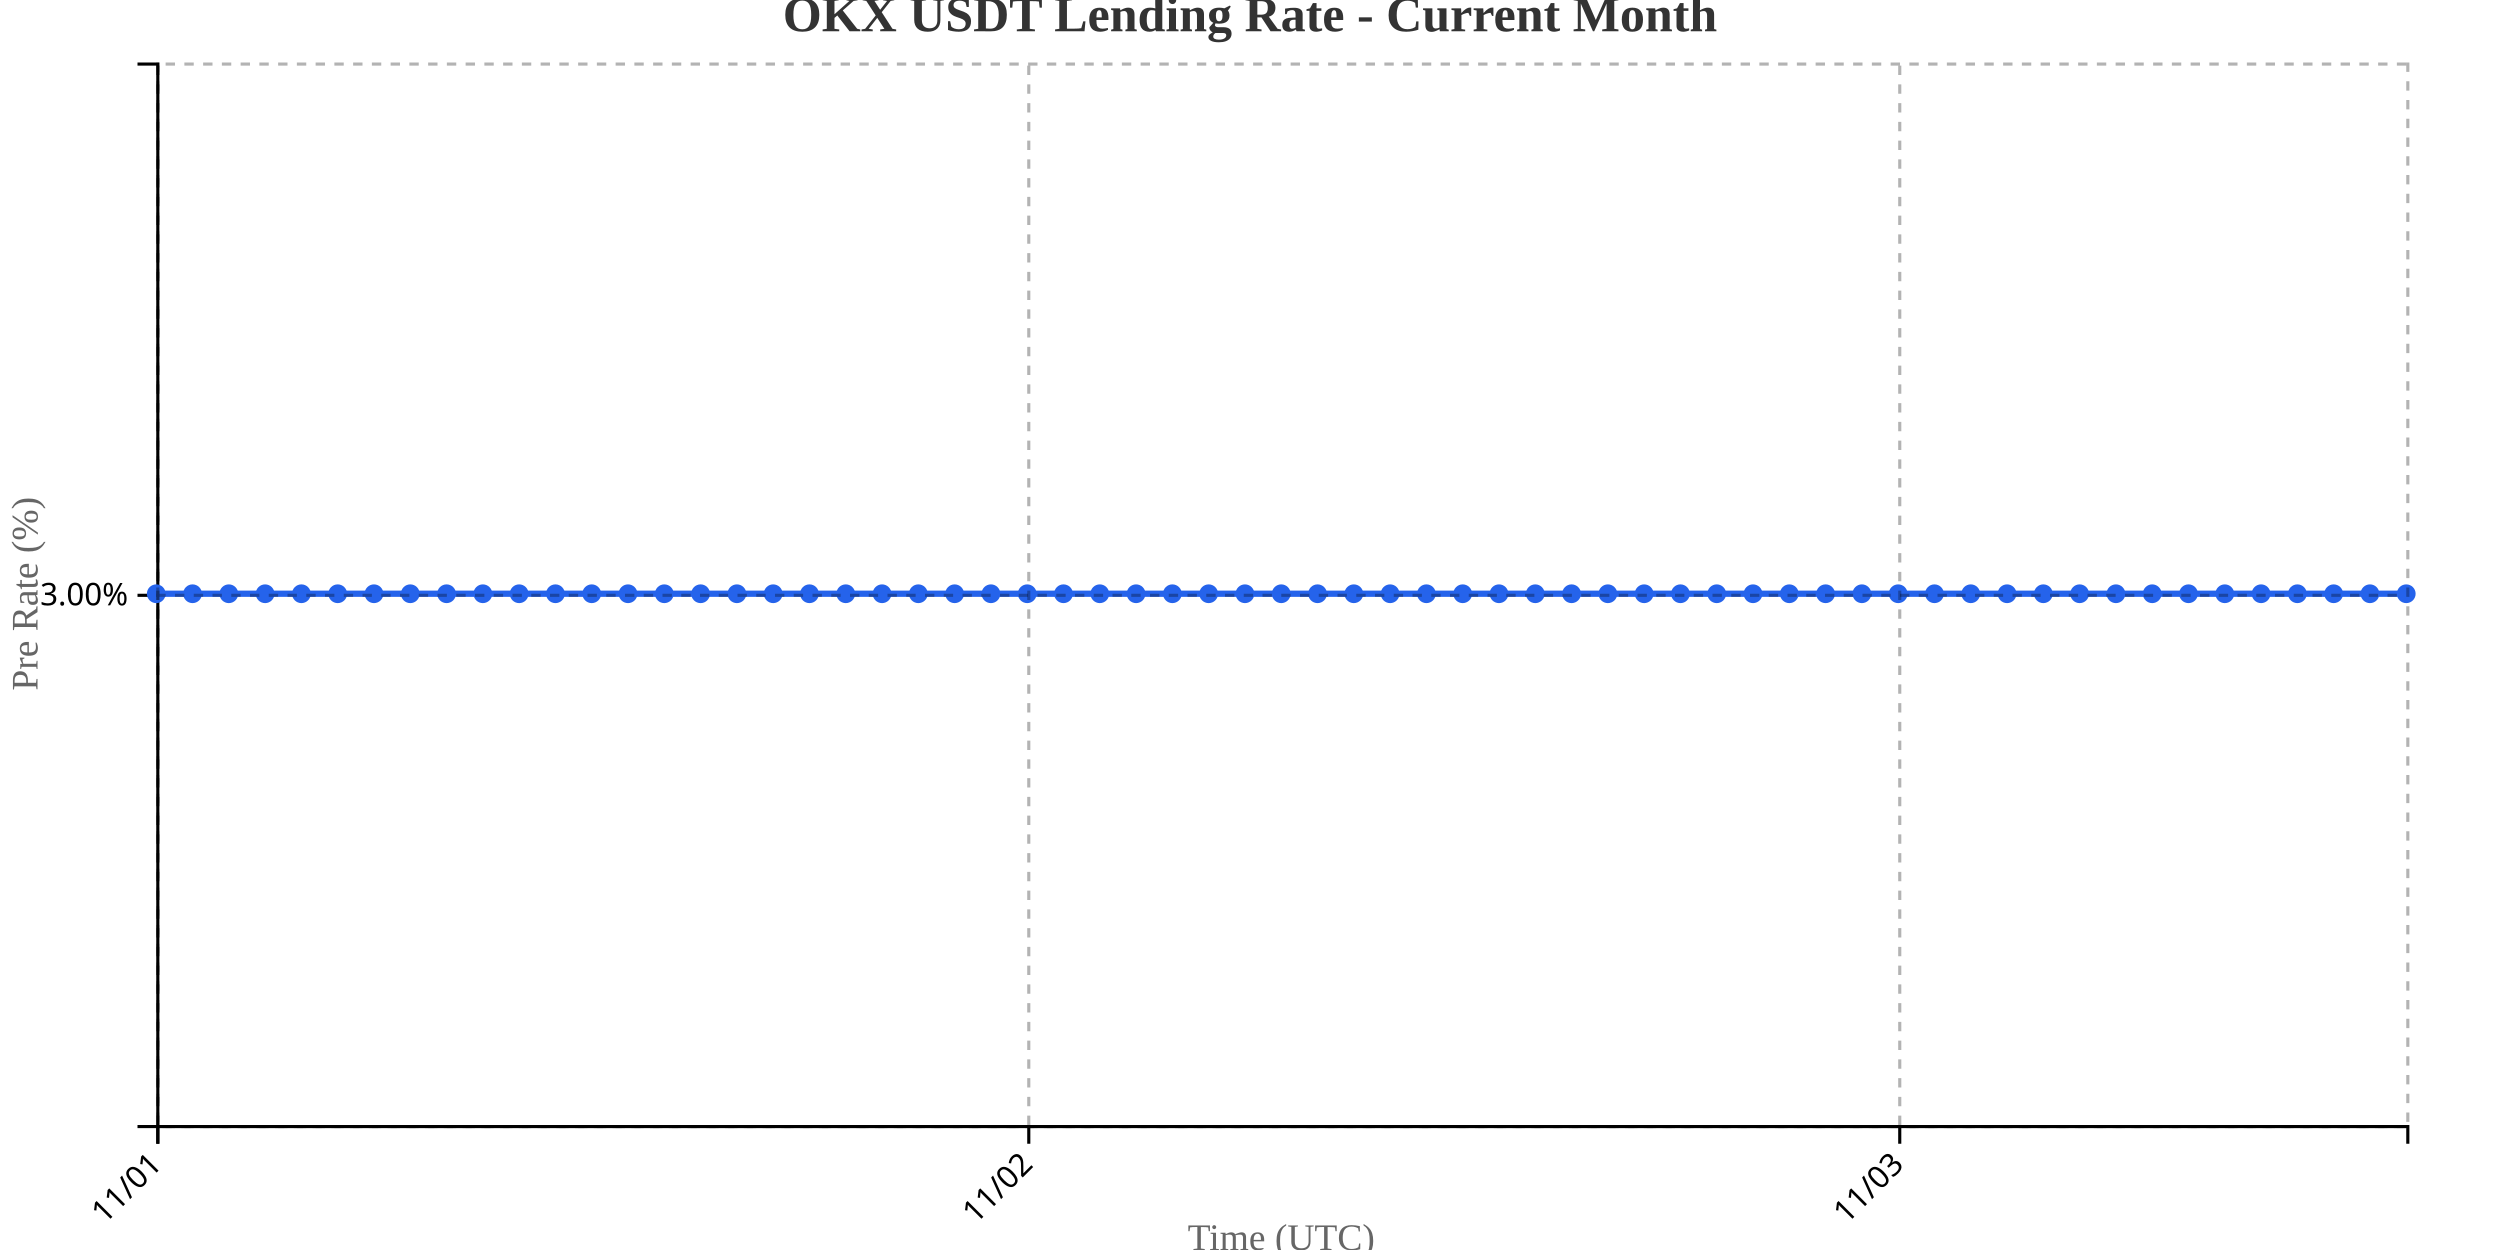
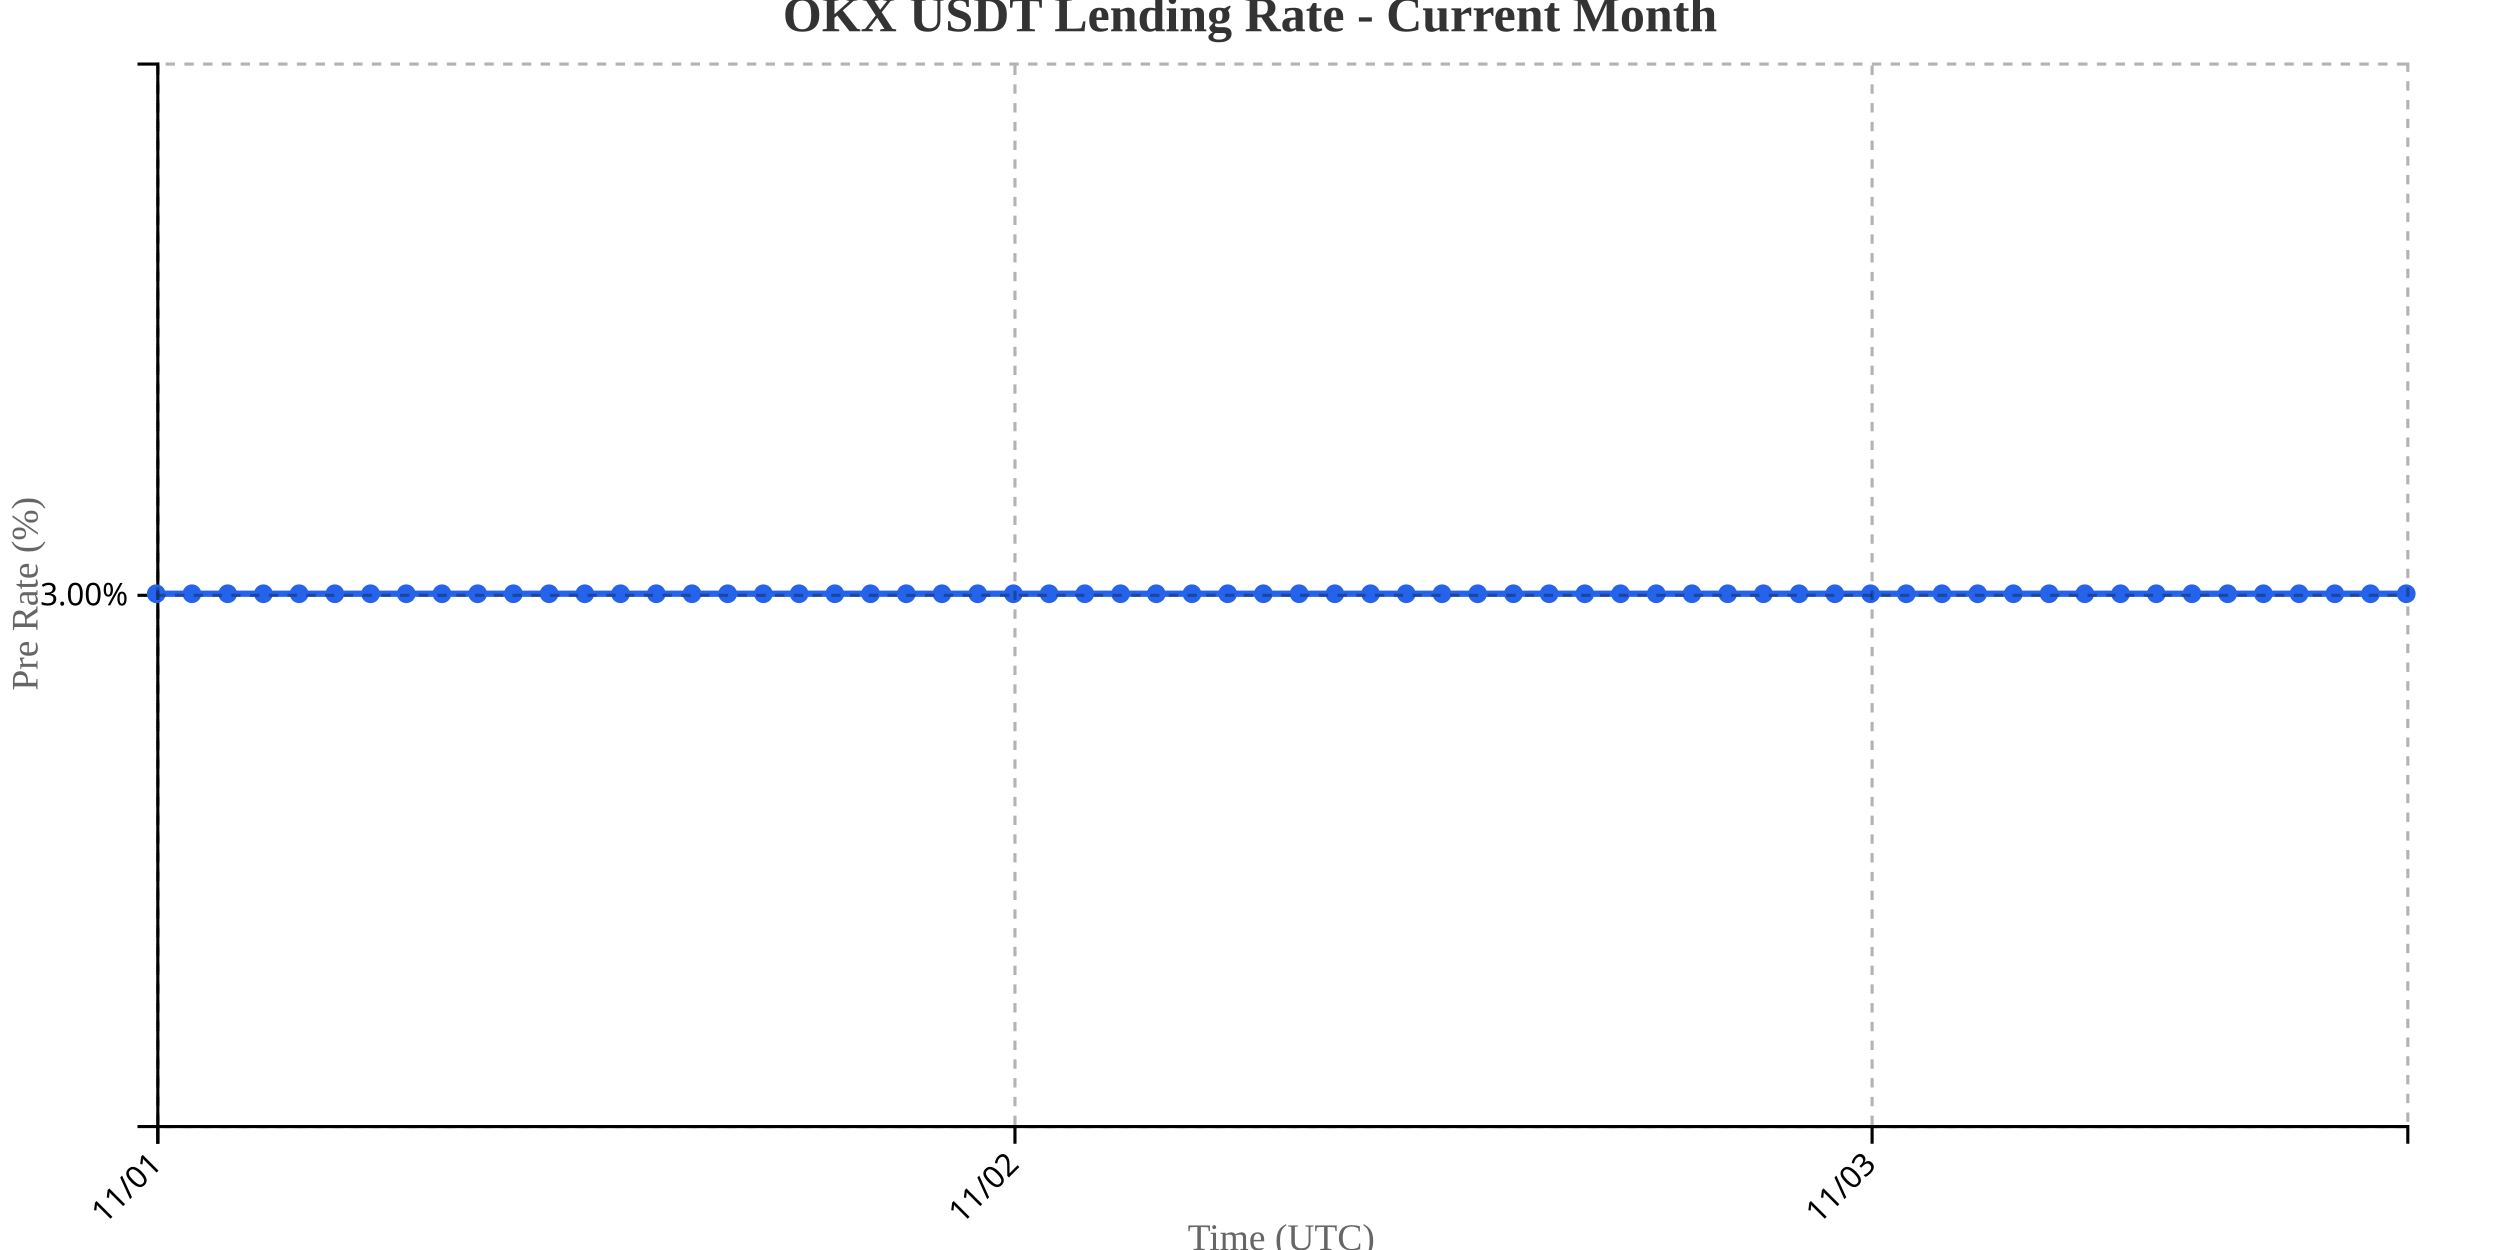
<svg xmlns="http://www.w3.org/2000/svg" width="800" height="400">
  <g transform="translate(50,20)">
    <g transform="translate(0,340)" fill="none" font-size="10" font-family="sans-serif" text-anchor="middle">
      <path class="domain" stroke="currentColor" d="M0.5,6V0.5H720.5V6" />
      <g class="tick" opacity="1" transform="translate(0.5,0)">
        <line stroke="currentColor" y2="6" />
        <text fill="currentColor" y="9" dy=".15em" style="text-anchor: end;" dx="-.8em" transform="rotate(-45)">11/01</text>
      </g>
-       <g class="tick" opacity="1" transform="translate(279.2097,0)">
+       <g class="tick" opacity="1" transform="translate(274.7857,0)">
        <line stroke="currentColor" y2="6" />
        <text fill="currentColor" y="9" dy=".15em" style="text-anchor: end;" dx="-.8em" transform="rotate(-45)">11/02</text>
      </g>
-       <g class="tick" opacity="1" transform="translate(557.9194,0)">
+       <g class="tick" opacity="1" transform="translate(549.0714,0)">
        <line stroke="currentColor" y2="6" />
        <text fill="currentColor" y="9" dy=".15em" style="text-anchor: end;" dx="-.8em" transform="rotate(-45)">11/03</text>
      </g>
    </g>
    <g fill="none" font-size="10" font-family="sans-serif" text-anchor="end">
      <path class="domain" stroke="currentColor" d="M-6,340.5H0.5V0.5H-6" />
      <g class="tick" opacity="1" transform="translate(0,170.5)">
        <line stroke="currentColor" x2="-6" />
        <text fill="currentColor" x="-9" dy="0.32em">3.00%</text>
      </g>
    </g>
    <text transform="rotate(-90)" y="-50" x="-170" dy="1em" style="text-anchor: middle; font-size: 12px; fill: #666;">Pre Rate (%)</text>
    <text transform="translate(360, 380)" style="text-anchor: middle; font-size: 12px; fill: #666;">Time (UTC)</text>
-     <path fill="none" stroke="#2563eb" stroke-width="2" d="M0,170C3.871,170,7.742,170,11.613,170C15.484,170,19.355,170,23.226,170C27.097,170,30.968,170,34.839,170C38.71,170,42.581,170,46.452,170C50.323,170,54.194,170,58.065,170C61.935,170,65.806,170,69.677,170C73.548,170,77.419,170,81.29,170C85.161,170,89.032,170,92.903,170C96.774,170,100.645,170,104.516,170C108.387,170,112.258,170,116.129,170C120,170,123.871,170,127.742,170C131.613,170,135.484,170,139.355,170C143.226,170,147.097,170,150.968,170C154.839,170,158.71,170,162.581,170C166.452,170,170.323,170,174.194,170C178.065,170,181.935,170,185.806,170C189.677,170,193.548,170,197.419,170C201.29,170,205.161,170,209.032,170C212.903,170,216.774,170,220.645,170C224.516,170,228.387,170,232.258,170C236.129,170,240,170,243.871,170C247.742,170,251.613,170,255.484,170C259.355,170,263.226,170,267.097,170C270.968,170,274.839,170,278.71,170C282.581,170,286.452,170,290.323,170C294.194,170,298.065,170,301.935,170C305.806,170,309.677,170,313.548,170C317.419,170,321.29,170,325.161,170C329.032,170,332.903,170,336.774,170C340.645,170,344.516,170,348.387,170C352.258,170,356.129,170,360,170C363.871,170,367.742,170,371.613,170C375.484,170,379.355,170,383.226,170C387.097,170,390.968,170,394.839,170C398.71,170,402.581,170,406.452,170C410.323,170,414.194,170,418.065,170C421.935,170,425.806,170,429.677,170C433.548,170,437.419,170,441.29,170C445.161,170,449.032,170,452.903,170C456.774,170,460.645,170,464.516,170C468.387,170,472.258,170,476.129,170C480,170,483.871,170,487.742,170C491.613,170,495.484,170,499.355,170C503.226,170,507.097,170,510.968,170C514.839,170,518.71,170,522.581,170C526.452,170,530.323,170,534.194,170C538.065,170,541.935,170,545.806,170C549.677,170,553.548,170,557.419,170C561.29,170,565.161,170,569.032,170C572.903,170,576.774,170,580.645,170C584.516,170,588.387,170,592.258,170C596.129,170,600,170,603.871,170C607.742,170,611.613,170,615.484,170C619.355,170,623.226,170,627.097,170C630.968,170,634.839,170,638.71,170C642.581,170,646.452,170,650.323,170C654.194,170,658.065,170,661.935,170C665.806,170,669.677,170,673.548,170C677.419,170,681.29,170,685.161,170C689.032,170,692.903,170,696.774,170C700.645,170,704.516,170,708.387,170C712.258,170,716.129,170,720,170" />
+     <path fill="none" stroke="#2563eb" stroke-width="2" d="M0,170C3.81,170,7.619,170,11.429,170C15.238,170,19.048,170,22.857,170C26.667,170,30.476,170,34.286,170C38.095,170,41.905,170,45.714,170C49.524,170,53.333,170,57.143,170C60.952,170,64.762,170,68.571,170C72.381,170,76.19,170,80,170C83.81,170,87.619,170,91.429,170C95.238,170,99.048,170,102.857,170C106.667,170,110.476,170,114.286,170C118.095,170,121.905,170,125.714,170C129.524,170,133.333,170,137.143,170C140.952,170,144.762,170,148.571,170C152.381,170,156.19,170,160,170C163.81,170,167.619,170,171.429,170C175.238,170,179.048,170,182.857,170C186.667,170,190.476,170,194.286,170C198.095,170,201.905,170,205.714,170C209.524,170,213.333,170,217.143,170C220.952,170,224.762,170,228.571,170C232.381,170,236.19,170,240,170C243.81,170,247.619,170,251.429,170C255.238,170,259.048,170,262.857,170C266.667,170,270.476,170,274.286,170C278.095,170,281.905,170,285.714,170C289.524,170,293.333,170,297.143,170C300.952,170,304.762,170,308.571,170C312.381,170,316.19,170,320,170C323.81,170,327.619,170,331.429,170C335.238,170,339.048,170,342.857,170C346.667,170,350.476,170,354.286,170C358.095,170,361.905,170,365.714,170C369.524,170,373.333,170,377.143,170C380.952,170,384.762,170,388.571,170C392.381,170,396.19,170,400,170C403.81,170,407.619,170,411.429,170C415.238,170,419.048,170,422.857,170C426.667,170,430.476,170,434.286,170C438.095,170,441.905,170,445.714,170C449.524,170,453.333,170,457.143,170C460.952,170,464.762,170,468.571,170C472.381,170,476.19,170,480,170C483.81,170,487.619,170,491.429,170C495.238,170,499.048,170,502.857,170C506.667,170,510.476,170,514.286,170C518.095,170,521.905,170,525.714,170C529.524,170,533.333,170,537.143,170C540.952,170,544.762,170,548.571,170C552.381,170,556.19,170,560,170C563.81,170,567.619,170,571.429,170C575.238,170,579.048,170,582.857,170C586.667,170,590.476,170,594.286,170C598.095,170,601.905,170,605.714,170C609.524,170,613.333,170,617.143,170C620.952,170,624.762,170,628.571,170C632.381,170,636.19,170,640,170C643.81,170,647.619,170,651.429,170C655.238,170,659.048,170,662.857,170C666.667,170,670.476,170,674.286,170C678.095,170,681.905,170,685.714,170C689.524,170,693.333,170,697.143,170C700.952,170,704.762,170,708.571,170C712.381,170,716.19,170,720,170" />
    <circle class="dot" cx="0" cy="170" r="3" fill="#2563eb" />
-     <circle class="dot" cx="11.613" cy="170" r="3" fill="#2563eb" />
-     <circle class="dot" cx="23.226" cy="170" r="3" fill="#2563eb" />
-     <circle class="dot" cx="34.839" cy="170" r="3" fill="#2563eb" />
-     <circle class="dot" cx="46.452" cy="170" r="3" fill="#2563eb" />
-     <circle class="dot" cx="58.065" cy="170" r="3" fill="#2563eb" />
-     <circle class="dot" cx="69.677" cy="170" r="3" fill="#2563eb" />
-     <circle class="dot" cx="81.29" cy="170" r="3" fill="#2563eb" />
-     <circle class="dot" cx="92.903" cy="170" r="3" fill="#2563eb" />
-     <circle class="dot" cx="104.516" cy="170" r="3" fill="#2563eb" />
-     <circle class="dot" cx="116.129" cy="170" r="3" fill="#2563eb" />
-     <circle class="dot" cx="127.742" cy="170" r="3" fill="#2563eb" />
-     <circle class="dot" cx="139.355" cy="170" r="3" fill="#2563eb" />
-     <circle class="dot" cx="150.968" cy="170" r="3" fill="#2563eb" />
-     <circle class="dot" cx="162.581" cy="170" r="3" fill="#2563eb" />
-     <circle class="dot" cx="174.194" cy="170" r="3" fill="#2563eb" />
-     <circle class="dot" cx="185.806" cy="170" r="3" fill="#2563eb" />
-     <circle class="dot" cx="197.419" cy="170" r="3" fill="#2563eb" />
-     <circle class="dot" cx="209.032" cy="170" r="3" fill="#2563eb" />
-     <circle class="dot" cx="220.645" cy="170" r="3" fill="#2563eb" />
-     <circle class="dot" cx="232.258" cy="170" r="3" fill="#2563eb" />
-     <circle class="dot" cx="243.871" cy="170" r="3" fill="#2563eb" />
-     <circle class="dot" cx="255.484" cy="170" r="3" fill="#2563eb" />
-     <circle class="dot" cx="267.097" cy="170" r="3" fill="#2563eb" />
-     <circle class="dot" cx="278.71" cy="170" r="3" fill="#2563eb" />
-     <circle class="dot" cx="290.323" cy="170" r="3" fill="#2563eb" />
-     <circle class="dot" cx="301.935" cy="170" r="3" fill="#2563eb" />
-     <circle class="dot" cx="313.548" cy="170" r="3" fill="#2563eb" />
-     <circle class="dot" cx="325.161" cy="170" r="3" fill="#2563eb" />
-     <circle class="dot" cx="336.774" cy="170" r="3" fill="#2563eb" />
-     <circle class="dot" cx="348.387" cy="170" r="3" fill="#2563eb" />
-     <circle class="dot" cx="360" cy="170" r="3" fill="#2563eb" />
-     <circle class="dot" cx="371.613" cy="170" r="3" fill="#2563eb" />
-     <circle class="dot" cx="383.226" cy="170" r="3" fill="#2563eb" />
-     <circle class="dot" cx="394.839" cy="170" r="3" fill="#2563eb" />
-     <circle class="dot" cx="406.452" cy="170" r="3" fill="#2563eb" />
-     <circle class="dot" cx="418.065" cy="170" r="3" fill="#2563eb" />
-     <circle class="dot" cx="429.677" cy="170" r="3" fill="#2563eb" />
-     <circle class="dot" cx="441.29" cy="170" r="3" fill="#2563eb" />
-     <circle class="dot" cx="452.903" cy="170" r="3" fill="#2563eb" />
-     <circle class="dot" cx="464.516" cy="170" r="3" fill="#2563eb" />
-     <circle class="dot" cx="476.129" cy="170" r="3" fill="#2563eb" />
-     <circle class="dot" cx="487.742" cy="170" r="3" fill="#2563eb" />
-     <circle class="dot" cx="499.355" cy="170" r="3" fill="#2563eb" />
-     <circle class="dot" cx="510.968" cy="170" r="3" fill="#2563eb" />
-     <circle class="dot" cx="522.581" cy="170" r="3" fill="#2563eb" />
-     <circle class="dot" cx="534.194" cy="170" r="3" fill="#2563eb" />
-     <circle class="dot" cx="545.806" cy="170" r="3" fill="#2563eb" />
-     <circle class="dot" cx="557.419" cy="170" r="3" fill="#2563eb" />
-     <circle class="dot" cx="569.032" cy="170" r="3" fill="#2563eb" />
-     <circle class="dot" cx="580.645" cy="170" r="3" fill="#2563eb" />
-     <circle class="dot" cx="592.258" cy="170" r="3" fill="#2563eb" />
-     <circle class="dot" cx="603.871" cy="170" r="3" fill="#2563eb" />
-     <circle class="dot" cx="615.484" cy="170" r="3" fill="#2563eb" />
-     <circle class="dot" cx="627.097" cy="170" r="3" fill="#2563eb" />
-     <circle class="dot" cx="638.71" cy="170" r="3" fill="#2563eb" />
-     <circle class="dot" cx="650.323" cy="170" r="3" fill="#2563eb" />
-     <circle class="dot" cx="661.935" cy="170" r="3" fill="#2563eb" />
-     <circle class="dot" cx="673.548" cy="170" r="3" fill="#2563eb" />
-     <circle class="dot" cx="685.161" cy="170" r="3" fill="#2563eb" />
-     <circle class="dot" cx="696.774" cy="170" r="3" fill="#2563eb" />
-     <circle class="dot" cx="708.387" cy="170" r="3" fill="#2563eb" />
+     <circle class="dot" cx="11.429" cy="170" r="3" fill="#2563eb" />
+     <circle class="dot" cx="22.857" cy="170" r="3" fill="#2563eb" />
+     <circle class="dot" cx="34.286" cy="170" r="3" fill="#2563eb" />
+     <circle class="dot" cx="45.714" cy="170" r="3" fill="#2563eb" />
+     <circle class="dot" cx="57.143" cy="170" r="3" fill="#2563eb" />
+     <circle class="dot" cx="68.571" cy="170" r="3" fill="#2563eb" />
+     <circle class="dot" cx="80" cy="170" r="3" fill="#2563eb" />
+     <circle class="dot" cx="91.429" cy="170" r="3" fill="#2563eb" />
+     <circle class="dot" cx="102.857" cy="170" r="3" fill="#2563eb" />
+     <circle class="dot" cx="114.286" cy="170" r="3" fill="#2563eb" />
+     <circle class="dot" cx="125.714" cy="170" r="3" fill="#2563eb" />
+     <circle class="dot" cx="137.143" cy="170" r="3" fill="#2563eb" />
+     <circle class="dot" cx="148.571" cy="170" r="3" fill="#2563eb" />
+     <circle class="dot" cx="160" cy="170" r="3" fill="#2563eb" />
+     <circle class="dot" cx="171.429" cy="170" r="3" fill="#2563eb" />
+     <circle class="dot" cx="182.857" cy="170" r="3" fill="#2563eb" />
+     <circle class="dot" cx="194.286" cy="170" r="3" fill="#2563eb" />
+     <circle class="dot" cx="205.714" cy="170" r="3" fill="#2563eb" />
+     <circle class="dot" cx="217.143" cy="170" r="3" fill="#2563eb" />
+     <circle class="dot" cx="228.571" cy="170" r="3" fill="#2563eb" />
+     <circle class="dot" cx="240" cy="170" r="3" fill="#2563eb" />
+     <circle class="dot" cx="251.429" cy="170" r="3" fill="#2563eb" />
+     <circle class="dot" cx="262.857" cy="170" r="3" fill="#2563eb" />
+     <circle class="dot" cx="274.286" cy="170" r="3" fill="#2563eb" />
+     <circle class="dot" cx="285.714" cy="170" r="3" fill="#2563eb" />
+     <circle class="dot" cx="297.143" cy="170" r="3" fill="#2563eb" />
+     <circle class="dot" cx="308.571" cy="170" r="3" fill="#2563eb" />
+     <circle class="dot" cx="320" cy="170" r="3" fill="#2563eb" />
+     <circle class="dot" cx="331.429" cy="170" r="3" fill="#2563eb" />
+     <circle class="dot" cx="342.857" cy="170" r="3" fill="#2563eb" />
+     <circle class="dot" cx="354.286" cy="170" r="3" fill="#2563eb" />
+     <circle class="dot" cx="365.714" cy="170" r="3" fill="#2563eb" />
+     <circle class="dot" cx="377.143" cy="170" r="3" fill="#2563eb" />
+     <circle class="dot" cx="388.571" cy="170" r="3" fill="#2563eb" />
+     <circle class="dot" cx="400" cy="170" r="3" fill="#2563eb" />
+     <circle class="dot" cx="411.429" cy="170" r="3" fill="#2563eb" />
+     <circle class="dot" cx="422.857" cy="170" r="3" fill="#2563eb" />
+     <circle class="dot" cx="434.286" cy="170" r="3" fill="#2563eb" />
+     <circle class="dot" cx="445.714" cy="170" r="3" fill="#2563eb" />
+     <circle class="dot" cx="457.143" cy="170" r="3" fill="#2563eb" />
+     <circle class="dot" cx="468.571" cy="170" r="3" fill="#2563eb" />
+     <circle class="dot" cx="480" cy="170" r="3" fill="#2563eb" />
+     <circle class="dot" cx="491.429" cy="170" r="3" fill="#2563eb" />
+     <circle class="dot" cx="502.857" cy="170" r="3" fill="#2563eb" />
+     <circle class="dot" cx="514.286" cy="170" r="3" fill="#2563eb" />
+     <circle class="dot" cx="525.714" cy="170" r="3" fill="#2563eb" />
+     <circle class="dot" cx="537.143" cy="170" r="3" fill="#2563eb" />
+     <circle class="dot" cx="548.571" cy="170" r="3" fill="#2563eb" />
+     <circle class="dot" cx="560" cy="170" r="3" fill="#2563eb" />
+     <circle class="dot" cx="571.429" cy="170" r="3" fill="#2563eb" />
+     <circle class="dot" cx="582.857" cy="170" r="3" fill="#2563eb" />
+     <circle class="dot" cx="594.286" cy="170" r="3" fill="#2563eb" />
+     <circle class="dot" cx="605.714" cy="170" r="3" fill="#2563eb" />
+     <circle class="dot" cx="617.143" cy="170" r="3" fill="#2563eb" />
+     <circle class="dot" cx="628.571" cy="170" r="3" fill="#2563eb" />
+     <circle class="dot" cx="640" cy="170" r="3" fill="#2563eb" />
+     <circle class="dot" cx="651.429" cy="170" r="3" fill="#2563eb" />
+     <circle class="dot" cx="662.857" cy="170" r="3" fill="#2563eb" />
+     <circle class="dot" cx="674.286" cy="170" r="3" fill="#2563eb" />
+     <circle class="dot" cx="685.714" cy="170" r="3" fill="#2563eb" />
+     <circle class="dot" cx="697.143" cy="170" r="3" fill="#2563eb" />
+     <circle class="dot" cx="708.571" cy="170" r="3" fill="#2563eb" />
    <circle class="dot" cx="720" cy="170" r="3" fill="#2563eb" />
    <g class="grid" transform="translate(0,340)" fill="none" font-size="10" font-family="sans-serif" text-anchor="middle" style="stroke-dasharray: 3,3; opacity: 0.3;">
      <path class="domain" stroke="currentColor" d="M0.5,-340V0.5H720.5V-340" />
      <g class="tick" opacity="1" transform="translate(0.5,0)">
        <line stroke="currentColor" y2="-340" />
        <text fill="currentColor" y="3" dy="0.71em" />
      </g>
-       <g class="tick" opacity="1" transform="translate(279.2097,0)">
+       <g class="tick" opacity="1" transform="translate(274.7857,0)">
        <line stroke="currentColor" y2="-340" />
        <text fill="currentColor" y="3" dy="0.71em" />
      </g>
-       <g class="tick" opacity="1" transform="translate(557.9194,0)">
+       <g class="tick" opacity="1" transform="translate(549.0714,0)">
        <line stroke="currentColor" y2="-340" />
        <text fill="currentColor" y="3" dy="0.71em" />
      </g>
    </g>
    <g class="grid" fill="none" font-size="10" font-family="sans-serif" text-anchor="end" style="stroke-dasharray: 3,3; opacity: 0.3;">
      <path class="domain" stroke="currentColor" d="M720,340.5H0.5V0.5H720" />
      <g class="tick" opacity="1" transform="translate(0,170.5)">
        <line stroke="currentColor" x2="720" />
        <text fill="currentColor" x="-3" dy="0.32em" />
      </g>
    </g>
  </g>
  <text x="400" y="10" text-anchor="middle" style="font-size: 16px; font-weight: bold; fill: #333;">OKX USDT Lending Rate - Current Month</text>
</svg>
